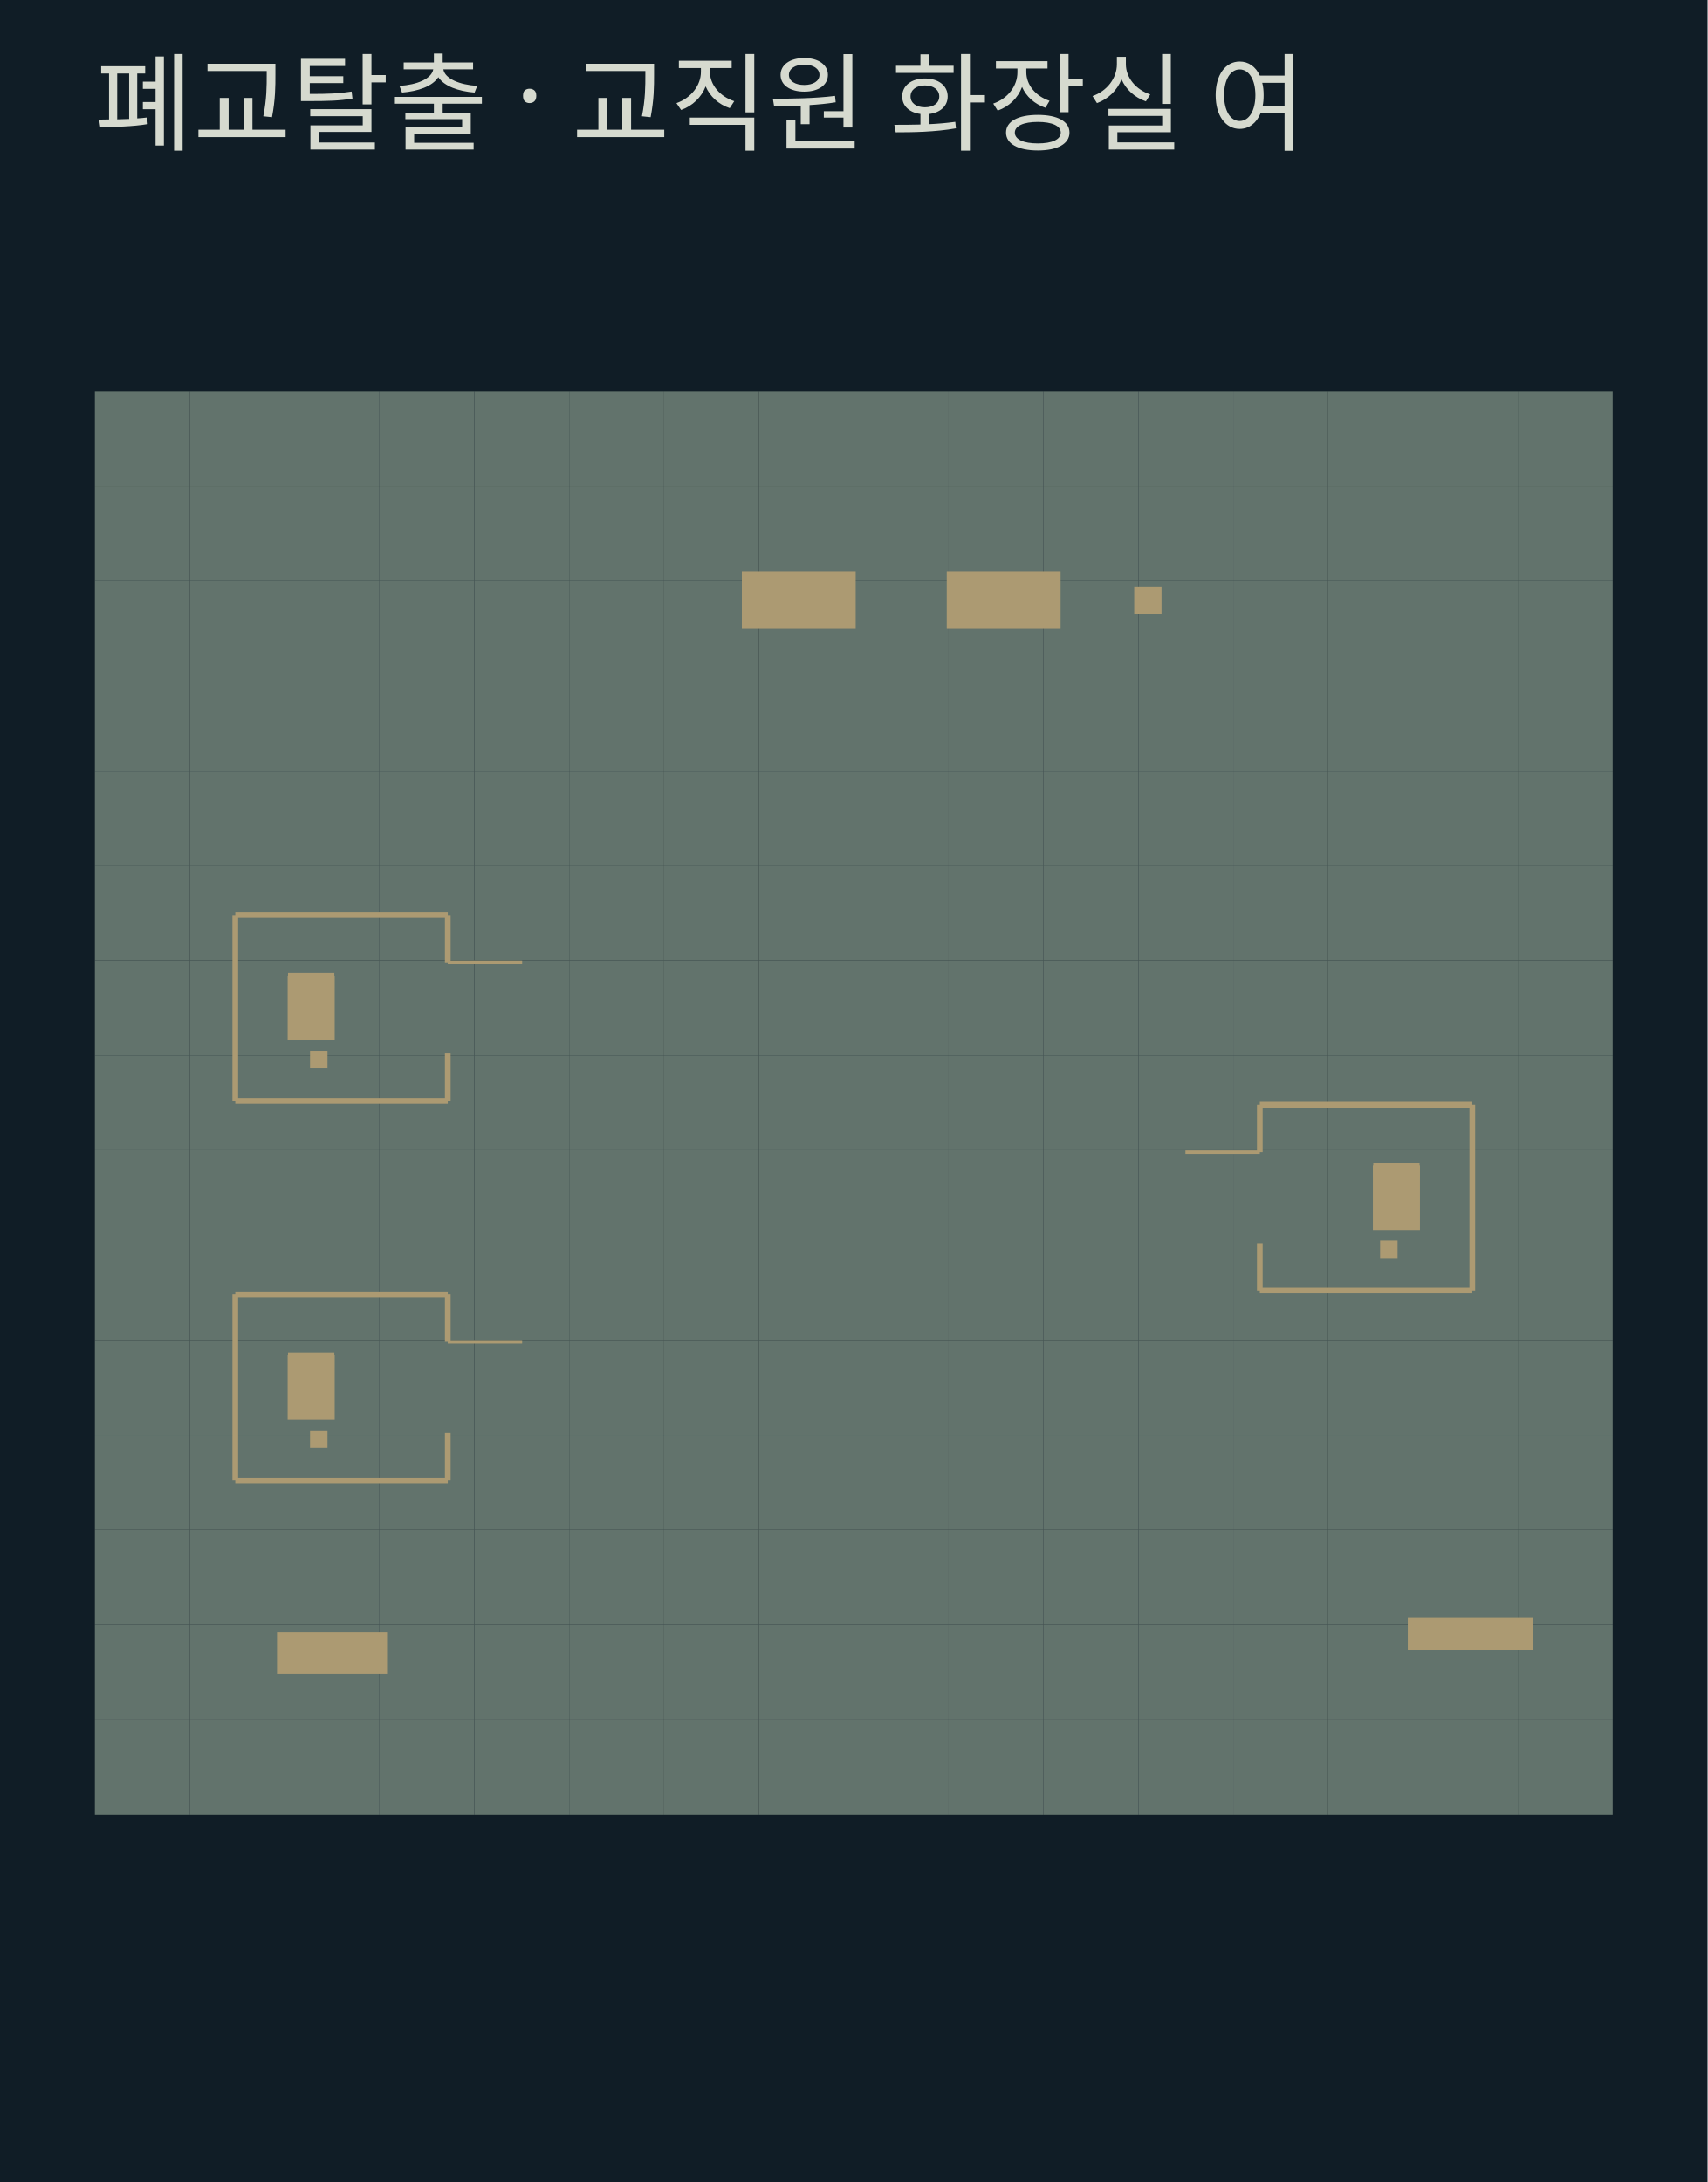
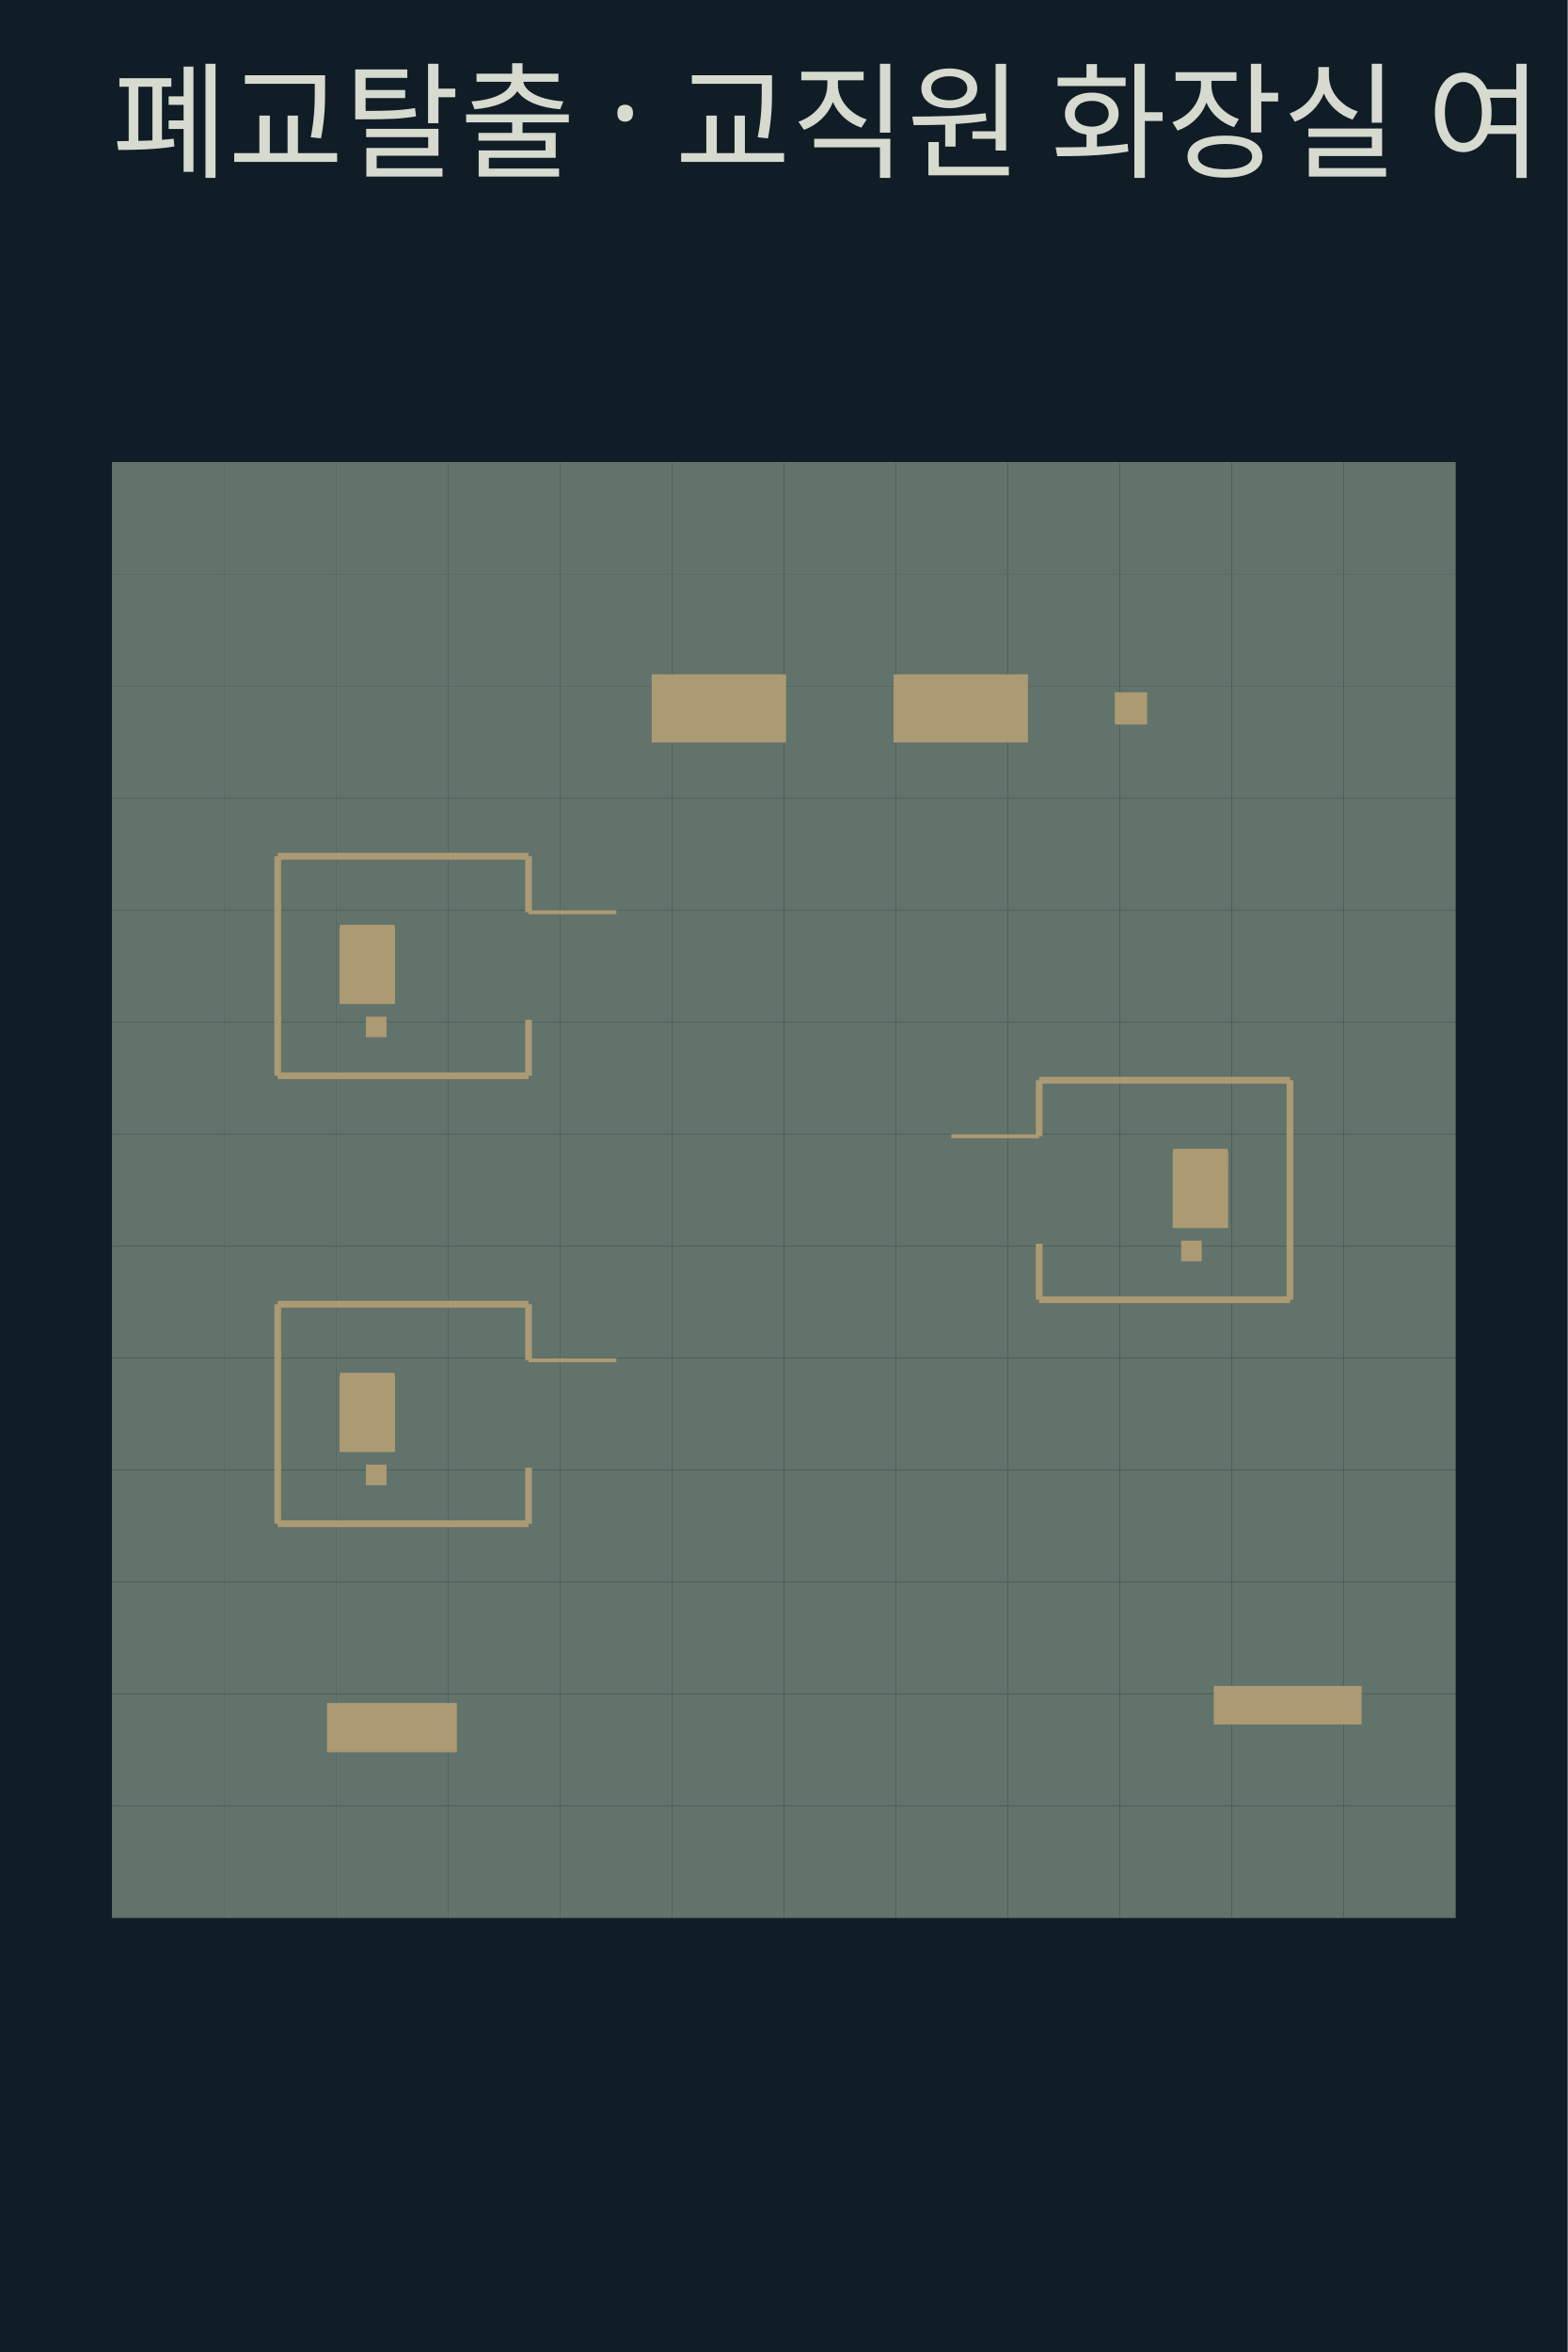
- <svg xmlns="http://www.w3.org/2000/svg" viewBox="0 0 288 368">
-   <rect width="288" height="368" fill="#101d26" />
+ <svg xmlns="http://www.w3.org/2000/svg" viewBox="0 0 224 336">
+   <rect width="224" height="336" fill="#101d26" />
  <style>text{font:10px sans-serif;fill:#d6dacf}</style>
  <text x="16" y="24" style="font-size:18px">폐교탈출 · 교직원 화장실 여</text>
-   <rect x="16" y="290" width="16" height="16" fill="#62736c" />
-   <rect x="16" y="274" width="16" height="16" fill="#62736c" />
  <rect x="16" y="258" width="16" height="16" fill="#62736c" />
  <rect x="16" y="242" width="16" height="16" fill="#62736c" />
  <rect x="16" y="226" width="16" height="16" fill="#62736c" />
  <rect x="16" y="210" width="16" height="16" fill="#62736c" />
  <rect x="16" y="194" width="16" height="16" fill="#62736c" />
  <rect x="16" y="178" width="16" height="16" fill="#62736c" />
  <rect x="16" y="162" width="16" height="16" fill="#62736c" />
  <rect x="16" y="146" width="16" height="16" fill="#62736c" />
  <rect x="16" y="130" width="16" height="16" fill="#62736c" />
  <rect x="16" y="114" width="16" height="16" fill="#62736c" />
  <rect x="16" y="98" width="16" height="16" fill="#62736c" />
  <rect x="16" y="82" width="16" height="16" fill="#62736c" />
  <rect x="16" y="66" width="16" height="16" fill="#62736c" />
-   <rect x="32" y="290" width="16" height="16" fill="#62736c" />
-   <rect x="32" y="274" width="16" height="16" fill="#62736c" />
  <rect x="32" y="258" width="16" height="16" fill="#62736c" />
  <rect x="32" y="242" width="16" height="16" fill="#62736c" />
  <rect x="32" y="226" width="16" height="16" fill="#62736c" />
  <rect x="32" y="210" width="16" height="16" fill="#62736c" />
  <rect x="32" y="194" width="16" height="16" fill="#62736c" />
  <rect x="32" y="178" width="16" height="16" fill="#62736c" />
  <rect x="32" y="162" width="16" height="16" fill="#62736c" />
  <rect x="32" y="146" width="16" height="16" fill="#62736c" />
  <rect x="32" y="130" width="16" height="16" fill="#62736c" />
  <rect x="32" y="114" width="16" height="16" fill="#62736c" />
  <rect x="32" y="98" width="16" height="16" fill="#62736c" />
  <rect x="32" y="82" width="16" height="16" fill="#62736c" />
  <rect x="32" y="66" width="16" height="16" fill="#62736c" />
-   <rect x="48" y="290" width="16" height="16" fill="#62736c" />
-   <rect x="48" y="274" width="16" height="16" fill="#62736c" />
  <rect x="48" y="258" width="16" height="16" fill="#62736c" />
  <rect x="48" y="242" width="16" height="16" fill="#62736c" />
  <rect x="48" y="226" width="16" height="16" fill="#62736c" />
  <rect x="48" y="210" width="16" height="16" fill="#62736c" />
  <rect x="48" y="194" width="16" height="16" fill="#62736c" />
  <rect x="48" y="178" width="16" height="16" fill="#62736c" />
  <rect x="48" y="162" width="16" height="16" fill="#62736c" />
  <rect x="48" y="146" width="16" height="16" fill="#62736c" />
  <rect x="48" y="130" width="16" height="16" fill="#62736c" />
  <rect x="48" y="114" width="16" height="16" fill="#62736c" />
  <rect x="48" y="98" width="16" height="16" fill="#62736c" />
  <rect x="48" y="82" width="16" height="16" fill="#62736c" />
  <rect x="48" y="66" width="16" height="16" fill="#62736c" />
-   <rect x="64" y="290" width="16" height="16" fill="#62736c" />
-   <rect x="64" y="274" width="16" height="16" fill="#62736c" />
  <rect x="64" y="258" width="16" height="16" fill="#62736c" />
  <rect x="64" y="242" width="16" height="16" fill="#62736c" />
  <rect x="64" y="226" width="16" height="16" fill="#62736c" />
  <rect x="64" y="210" width="16" height="16" fill="#62736c" />
  <rect x="64" y="194" width="16" height="16" fill="#62736c" />
  <rect x="64" y="178" width="16" height="16" fill="#62736c" />
  <rect x="64" y="162" width="16" height="16" fill="#62736c" />
  <rect x="64" y="146" width="16" height="16" fill="#62736c" />
  <rect x="64" y="130" width="16" height="16" fill="#62736c" />
  <rect x="64" y="114" width="16" height="16" fill="#62736c" />
  <rect x="64" y="98" width="16" height="16" fill="#62736c" />
  <rect x="64" y="82" width="16" height="16" fill="#62736c" />
  <rect x="64" y="66" width="16" height="16" fill="#62736c" />
-   <rect x="80" y="290" width="16" height="16" fill="#62736c" />
-   <rect x="80" y="274" width="16" height="16" fill="#62736c" />
  <rect x="80" y="258" width="16" height="16" fill="#62736c" />
  <rect x="80" y="242" width="16" height="16" fill="#62736c" />
  <rect x="80" y="226" width="16" height="16" fill="#62736c" />
  <rect x="80" y="210" width="16" height="16" fill="#62736c" />
  <rect x="80" y="194" width="16" height="16" fill="#62736c" />
  <rect x="80" y="178" width="16" height="16" fill="#62736c" />
  <rect x="80" y="162" width="16" height="16" fill="#62736c" />
  <rect x="80" y="146" width="16" height="16" fill="#62736c" />
  <rect x="80" y="130" width="16" height="16" fill="#62736c" />
  <rect x="80" y="114" width="16" height="16" fill="#62736c" />
  <rect x="80" y="98" width="16" height="16" fill="#62736c" />
  <rect x="80" y="82" width="16" height="16" fill="#62736c" />
  <rect x="80" y="66" width="16" height="16" fill="#62736c" />
-   <rect x="96" y="290" width="16" height="16" fill="#62736c" />
-   <rect x="96" y="274" width="16" height="16" fill="#62736c" />
  <rect x="96" y="258" width="16" height="16" fill="#62736c" />
  <rect x="96" y="242" width="16" height="16" fill="#62736c" />
  <rect x="96" y="226" width="16" height="16" fill="#62736c" />
  <rect x="96" y="210" width="16" height="16" fill="#62736c" />
  <rect x="96" y="194" width="16" height="16" fill="#62736c" />
  <rect x="96" y="178" width="16" height="16" fill="#62736c" />
  <rect x="96" y="162" width="16" height="16" fill="#62736c" />
  <rect x="96" y="146" width="16" height="16" fill="#62736c" />
  <rect x="96" y="130" width="16" height="16" fill="#62736c" />
  <rect x="96" y="114" width="16" height="16" fill="#62736c" />
  <rect x="96" y="98" width="16" height="16" fill="#62736c" />
  <rect x="96" y="82" width="16" height="16" fill="#62736c" />
  <rect x="96" y="66" width="16" height="16" fill="#62736c" />
-   <rect x="112" y="290" width="16" height="16" fill="#62736c" />
-   <rect x="112" y="274" width="16" height="16" fill="#62736c" />
  <rect x="112" y="258" width="16" height="16" fill="#62736c" />
  <rect x="112" y="242" width="16" height="16" fill="#62736c" />
  <rect x="112" y="226" width="16" height="16" fill="#62736c" />
  <rect x="112" y="210" width="16" height="16" fill="#62736c" />
  <rect x="112" y="194" width="16" height="16" fill="#62736c" />
  <rect x="112" y="178" width="16" height="16" fill="#62736c" />
  <rect x="112" y="162" width="16" height="16" fill="#62736c" />
  <rect x="112" y="146" width="16" height="16" fill="#62736c" />
  <rect x="112" y="130" width="16" height="16" fill="#62736c" />
  <rect x="112" y="114" width="16" height="16" fill="#62736c" />
  <rect x="112" y="98" width="16" height="16" fill="#62736c" />
  <rect x="112" y="82" width="16" height="16" fill="#62736c" />
  <rect x="112" y="66" width="16" height="16" fill="#62736c" />
-   <rect x="128" y="290" width="16" height="16" fill="#62736c" />
-   <rect x="128" y="274" width="16" height="16" fill="#62736c" />
  <rect x="128" y="258" width="16" height="16" fill="#62736c" />
  <rect x="128" y="242" width="16" height="16" fill="#62736c" />
  <rect x="128" y="226" width="16" height="16" fill="#62736c" />
  <rect x="128" y="210" width="16" height="16" fill="#62736c" />
  <rect x="128" y="194" width="16" height="16" fill="#62736c" />
  <rect x="128" y="178" width="16" height="16" fill="#62736c" />
  <rect x="128" y="162" width="16" height="16" fill="#62736c" />
  <rect x="128" y="146" width="16" height="16" fill="#62736c" />
  <rect x="128" y="130" width="16" height="16" fill="#62736c" />
  <rect x="128" y="114" width="16" height="16" fill="#62736c" />
  <rect x="128" y="98" width="16" height="16" fill="#62736c" />
  <rect x="128" y="82" width="16" height="16" fill="#62736c" />
  <rect x="128" y="66" width="16" height="16" fill="#62736c" />
-   <rect x="144" y="290" width="16" height="16" fill="#62736c" />
-   <rect x="144" y="274" width="16" height="16" fill="#62736c" />
  <rect x="144" y="258" width="16" height="16" fill="#62736c" />
  <rect x="144" y="242" width="16" height="16" fill="#62736c" />
  <rect x="144" y="226" width="16" height="16" fill="#62736c" />
  <rect x="144" y="210" width="16" height="16" fill="#62736c" />
  <rect x="144" y="194" width="16" height="16" fill="#62736c" />
  <rect x="144" y="178" width="16" height="16" fill="#62736c" />
  <rect x="144" y="162" width="16" height="16" fill="#62736c" />
  <rect x="144" y="146" width="16" height="16" fill="#62736c" />
  <rect x="144" y="130" width="16" height="16" fill="#62736c" />
  <rect x="144" y="114" width="16" height="16" fill="#62736c" />
  <rect x="144" y="98" width="16" height="16" fill="#62736c" />
  <rect x="144" y="82" width="16" height="16" fill="#62736c" />
  <rect x="144" y="66" width="16" height="16" fill="#62736c" />
-   <rect x="160" y="290" width="16" height="16" fill="#62736c" />
-   <rect x="160" y="274" width="16" height="16" fill="#62736c" />
  <rect x="160" y="258" width="16" height="16" fill="#62736c" />
  <rect x="160" y="242" width="16" height="16" fill="#62736c" />
  <rect x="160" y="226" width="16" height="16" fill="#62736c" />
  <rect x="160" y="210" width="16" height="16" fill="#62736c" />
  <rect x="160" y="194" width="16" height="16" fill="#62736c" />
  <rect x="160" y="178" width="16" height="16" fill="#62736c" />
  <rect x="160" y="162" width="16" height="16" fill="#62736c" />
  <rect x="160" y="146" width="16" height="16" fill="#62736c" />
  <rect x="160" y="130" width="16" height="16" fill="#62736c" />
  <rect x="160" y="114" width="16" height="16" fill="#62736c" />
  <rect x="160" y="98" width="16" height="16" fill="#62736c" />
  <rect x="160" y="82" width="16" height="16" fill="#62736c" />
  <rect x="160" y="66" width="16" height="16" fill="#62736c" />
-   <rect x="176" y="290" width="16" height="16" fill="#62736c" />
-   <rect x="176" y="274" width="16" height="16" fill="#62736c" />
  <rect x="176" y="258" width="16" height="16" fill="#62736c" />
  <rect x="176" y="242" width="16" height="16" fill="#62736c" />
  <rect x="176" y="226" width="16" height="16" fill="#62736c" />
  <rect x="176" y="210" width="16" height="16" fill="#62736c" />
  <rect x="176" y="194" width="16" height="16" fill="#62736c" />
  <rect x="176" y="178" width="16" height="16" fill="#62736c" />
  <rect x="176" y="162" width="16" height="16" fill="#62736c" />
  <rect x="176" y="146" width="16" height="16" fill="#62736c" />
  <rect x="176" y="130" width="16" height="16" fill="#62736c" />
  <rect x="176" y="114" width="16" height="16" fill="#62736c" />
  <rect x="176" y="98" width="16" height="16" fill="#62736c" />
  <rect x="176" y="82" width="16" height="16" fill="#62736c" />
  <rect x="176" y="66" width="16" height="16" fill="#62736c" />
-   <rect x="192" y="290" width="16" height="16" fill="#62736c" />
-   <rect x="192" y="274" width="16" height="16" fill="#62736c" />
  <rect x="192" y="258" width="16" height="16" fill="#62736c" />
  <rect x="192" y="242" width="16" height="16" fill="#62736c" />
  <rect x="192" y="226" width="16" height="16" fill="#62736c" />
  <rect x="192" y="210" width="16" height="16" fill="#62736c" />
  <rect x="192" y="194" width="16" height="16" fill="#62736c" />
  <rect x="192" y="178" width="16" height="16" fill="#62736c" />
  <rect x="192" y="162" width="16" height="16" fill="#62736c" />
  <rect x="192" y="146" width="16" height="16" fill="#62736c" />
  <rect x="192" y="130" width="16" height="16" fill="#62736c" />
  <rect x="192" y="114" width="16" height="16" fill="#62736c" />
  <rect x="192" y="98" width="16" height="16" fill="#62736c" />
  <rect x="192" y="82" width="16" height="16" fill="#62736c" />
  <rect x="192" y="66" width="16" height="16" fill="#62736c" />
-   <rect x="208" y="290" width="16" height="16" fill="#62736c" />
-   <rect x="208" y="274" width="16" height="16" fill="#62736c" />
-   <rect x="208" y="258" width="16" height="16" fill="#62736c" />
-   <rect x="208" y="242" width="16" height="16" fill="#62736c" />
-   <rect x="208" y="226" width="16" height="16" fill="#62736c" />
-   <rect x="208" y="210" width="16" height="16" fill="#62736c" />
-   <rect x="208" y="194" width="16" height="16" fill="#62736c" />
-   <rect x="208" y="178" width="16" height="16" fill="#62736c" />
-   <rect x="208" y="162" width="16" height="16" fill="#62736c" />
-   <rect x="208" y="146" width="16" height="16" fill="#62736c" />
-   <rect x="208" y="130" width="16" height="16" fill="#62736c" />
-   <rect x="208" y="114" width="16" height="16" fill="#62736c" />
-   <rect x="208" y="98" width="16" height="16" fill="#62736c" />
-   <rect x="208" y="82" width="16" height="16" fill="#62736c" />
-   <rect x="208" y="66" width="16" height="16" fill="#62736c" />
-   <rect x="224" y="290" width="16" height="16" fill="#62736c" />
-   <rect x="224" y="274" width="16" height="16" fill="#62736c" />
-   <rect x="224" y="258" width="16" height="16" fill="#62736c" />
-   <rect x="224" y="242" width="16" height="16" fill="#62736c" />
-   <rect x="224" y="226" width="16" height="16" fill="#62736c" />
-   <rect x="224" y="210" width="16" height="16" fill="#62736c" />
-   <rect x="224" y="194" width="16" height="16" fill="#62736c" />
-   <rect x="224" y="178" width="16" height="16" fill="#62736c" />
-   <rect x="224" y="162" width="16" height="16" fill="#62736c" />
-   <rect x="224" y="146" width="16" height="16" fill="#62736c" />
-   <rect x="224" y="130" width="16" height="16" fill="#62736c" />
-   <rect x="224" y="114" width="16" height="16" fill="#62736c" />
-   <rect x="224" y="98" width="16" height="16" fill="#62736c" />
-   <rect x="224" y="82" width="16" height="16" fill="#62736c" />
-   <rect x="224" y="66" width="16" height="16" fill="#62736c" />
-   <rect x="240" y="290" width="16" height="16" fill="#62736c" />
-   <rect x="240" y="274" width="16" height="16" fill="#62736c" />
-   <rect x="240" y="258" width="16" height="16" fill="#62736c" />
-   <rect x="240" y="242" width="16" height="16" fill="#62736c" />
-   <rect x="240" y="226" width="16" height="16" fill="#62736c" />
-   <rect x="240" y="210" width="16" height="16" fill="#62736c" />
-   <rect x="240" y="194" width="16" height="16" fill="#62736c" />
-   <rect x="240" y="178" width="16" height="16" fill="#62736c" />
-   <rect x="240" y="162" width="16" height="16" fill="#62736c" />
-   <rect x="240" y="146" width="16" height="16" fill="#62736c" />
-   <rect x="240" y="130" width="16" height="16" fill="#62736c" />
-   <rect x="240" y="114" width="16" height="16" fill="#62736c" />
-   <rect x="240" y="98" width="16" height="16" fill="#62736c" />
-   <rect x="240" y="82" width="16" height="16" fill="#62736c" />
-   <rect x="240" y="66" width="16" height="16" fill="#62736c" />
-   <rect x="256" y="290" width="16" height="16" fill="#62736c" />
-   <rect x="256" y="274" width="16" height="16" fill="#62736c" />
-   <rect x="256" y="258" width="16" height="16" fill="#62736c" />
-   <rect x="256" y="242" width="16" height="16" fill="#62736c" />
-   <rect x="256" y="226" width="16" height="16" fill="#62736c" />
-   <rect x="256" y="210" width="16" height="16" fill="#62736c" />
-   <rect x="256" y="194" width="16" height="16" fill="#62736c" />
-   <rect x="256" y="178" width="16" height="16" fill="#62736c" />
-   <rect x="256" y="162" width="16" height="16" fill="#62736c" />
-   <rect x="256" y="146" width="16" height="16" fill="#62736c" />
-   <rect x="256" y="130" width="16" height="16" fill="#62736c" />
-   <rect x="256" y="114" width="16" height="16" fill="#62736c" />
-   <rect x="256" y="98" width="16" height="16" fill="#62736c" />
-   <rect x="256" y="82" width="16" height="16" fill="#62736c" />
-   <rect x="256" y="66" width="16" height="16" fill="#62736c" />
-   <rect x="39.68" y="249.2" width="35.84" height="0.96" fill="#ac9a72" />
-   <rect x="39.68" y="217.84" width="35.84" height="0.96" fill="#ac9a72" />
-   <rect x="39.2" y="218.32" width="0.96" height="31.36" fill="#ac9a72" />
-   <rect x="75.04" y="241.68" width="0.96" height="8.0" fill="#ac9a72" />
-   <rect x="75.04" y="218.32" width="0.96" height="8.0" fill="#ac9a72" />
-   <rect x="75.52" y="226.032" width="12.544" height="0.576" fill="#ac9a72" />
-   <rect x="48.512" y="228.56" width="7.936" height="10.88" fill="#ac9a72" />
-   <rect x="48.576" y="228.112" width="7.808" height="2.56" fill="#ac9a72" />
-   <rect x="52.288" y="241.232" width="2.944" height="2.944" fill="#ac9a72" />
-   <rect x="39.68" y="185.2" width="35.84" height="0.96" fill="#ac9a72" />
-   <rect x="39.68" y="153.84" width="35.84" height="0.96" fill="#ac9a72" />
-   <rect x="39.2" y="154.32" width="0.96" height="31.36" fill="#ac9a72" />
-   <rect x="75.04" y="177.68" width="0.96" height="8.0" fill="#ac9a72" />
-   <rect x="75.04" y="154.32" width="0.96" height="8.0" fill="#ac9a72" />
-   <rect x="75.52" y="162.032" width="12.544" height="0.576" fill="#ac9a72" />
-   <rect x="48.512" y="164.56" width="7.936" height="10.88" fill="#ac9a72" />
-   <rect x="48.576" y="164.112" width="7.808" height="2.56" fill="#ac9a72" />
-   <rect x="52.288" y="177.232" width="2.944" height="2.944" fill="#ac9a72" />
-   <rect x="212.48" y="217.2" width="35.84" height="0.96" fill="#ac9a72" />
-   <rect x="212.48" y="185.84" width="35.84" height="0.96" fill="#ac9a72" />
-   <rect x="247.84" y="186.32" width="0.96" height="31.36" fill="#ac9a72" />
-   <rect x="212.0" y="209.68" width="0.96" height="8.0" fill="#ac9a72" />
-   <rect x="212.0" y="186.32" width="0.96" height="8.0" fill="#ac9a72" />
-   <rect x="199.936" y="194.032" width="12.544" height="0.576" fill="#ac9a72" />
-   <rect x="231.552" y="196.56" width="7.936" height="10.88" fill="#ac9a72" />
-   <rect x="231.616" y="196.112" width="7.808" height="2.56" fill="#ac9a72" />
-   <rect x="232.768" y="209.232" width="2.944" height="2.944" fill="#ac9a72" />
-   <rect x="125.12" y="96.336" width="19.2" height="9.728" fill="#ac9a72" />
-   <rect x="159.68" y="96.336" width="19.2" height="9.728" fill="#ac9a72" />
-   <rect x="191.296" y="98.896" width="4.608" height="4.608" fill="#ac9a72" />
-   <rect x="46.72" y="275.28" width="18.56" height="7.04" fill="#ac9a72" />
-   <rect x="237.44" y="272.848" width="21.12" height="5.504" fill="#ac9a72" />
+   <rect x="39.68" y="217.2" width="35.84" height="0.96" fill="#ac9a72" />
+   <rect x="39.68" y="185.84" width="35.84" height="0.96" fill="#ac9a72" />
+   <rect x="39.2" y="186.32" width="0.96" height="31.36" fill="#ac9a72" />
+   <rect x="75.04" y="209.68" width="0.96" height="8.0" fill="#ac9a72" />
+   <rect x="75.04" y="186.32" width="0.96" height="8.0" fill="#ac9a72" />
+   <rect x="75.52" y="194.032" width="12.544" height="0.576" fill="#ac9a72" />
+   <rect x="48.512" y="196.56" width="7.936" height="10.88" fill="#ac9a72" />
+   <rect x="48.576" y="196.112" width="7.808" height="2.56" fill="#ac9a72" />
+   <rect x="52.288" y="209.232" width="2.944" height="2.944" fill="#ac9a72" />
+   <rect x="39.68" y="153.2" width="35.84" height="0.96" fill="#ac9a72" />
+   <rect x="39.68" y="121.84" width="35.84" height="0.96" fill="#ac9a72" />
+   <rect x="39.2" y="122.32" width="0.96" height="31.36" fill="#ac9a72" />
+   <rect x="75.04" y="145.68" width="0.96" height="8.0" fill="#ac9a72" />
+   <rect x="75.04" y="122.32" width="0.96" height="8.0" fill="#ac9a72" />
+   <rect x="75.52" y="130.032" width="12.544" height="0.576" fill="#ac9a72" />
+   <rect x="48.512" y="132.56" width="7.936" height="10.88" fill="#ac9a72" />
+   <rect x="48.576" y="132.112" width="7.808" height="2.56" fill="#ac9a72" />
+   <rect x="52.288" y="145.232" width="2.944" height="2.944" fill="#ac9a72" />
+   <rect x="148.48" y="185.2" width="35.84" height="0.96" fill="#ac9a72" />
+   <rect x="148.48" y="153.84" width="35.84" height="0.96" fill="#ac9a72" />
+   <rect x="183.84" y="154.32" width="0.96" height="31.36" fill="#ac9a72" />
+   <rect x="148.0" y="177.68" width="0.96" height="8.0" fill="#ac9a72" />
+   <rect x="148.0" y="154.32" width="0.96" height="8.0" fill="#ac9a72" />
+   <rect x="135.936" y="162.032" width="12.544" height="0.576" fill="#ac9a72" />
+   <rect x="167.552" y="164.56" width="7.936" height="10.88" fill="#ac9a72" />
+   <rect x="167.616" y="164.112" width="7.808" height="2.56" fill="#ac9a72" />
+   <rect x="168.768" y="177.232" width="2.944" height="2.944" fill="#ac9a72" />
+   <rect x="93.12" y="96.336" width="19.2" height="9.728" fill="#ac9a72" />
+   <rect x="127.68" y="96.336" width="19.2" height="9.728" fill="#ac9a72" />
+   <rect x="159.296" y="98.896" width="4.608" height="4.608" fill="#ac9a72" />
+   <rect x="46.72" y="243.28" width="18.56" height="7.04" fill="#ac9a72" />
+   <rect x="173.44" y="240.848" width="21.12" height="5.504" fill="#ac9a72" />
</svg>
